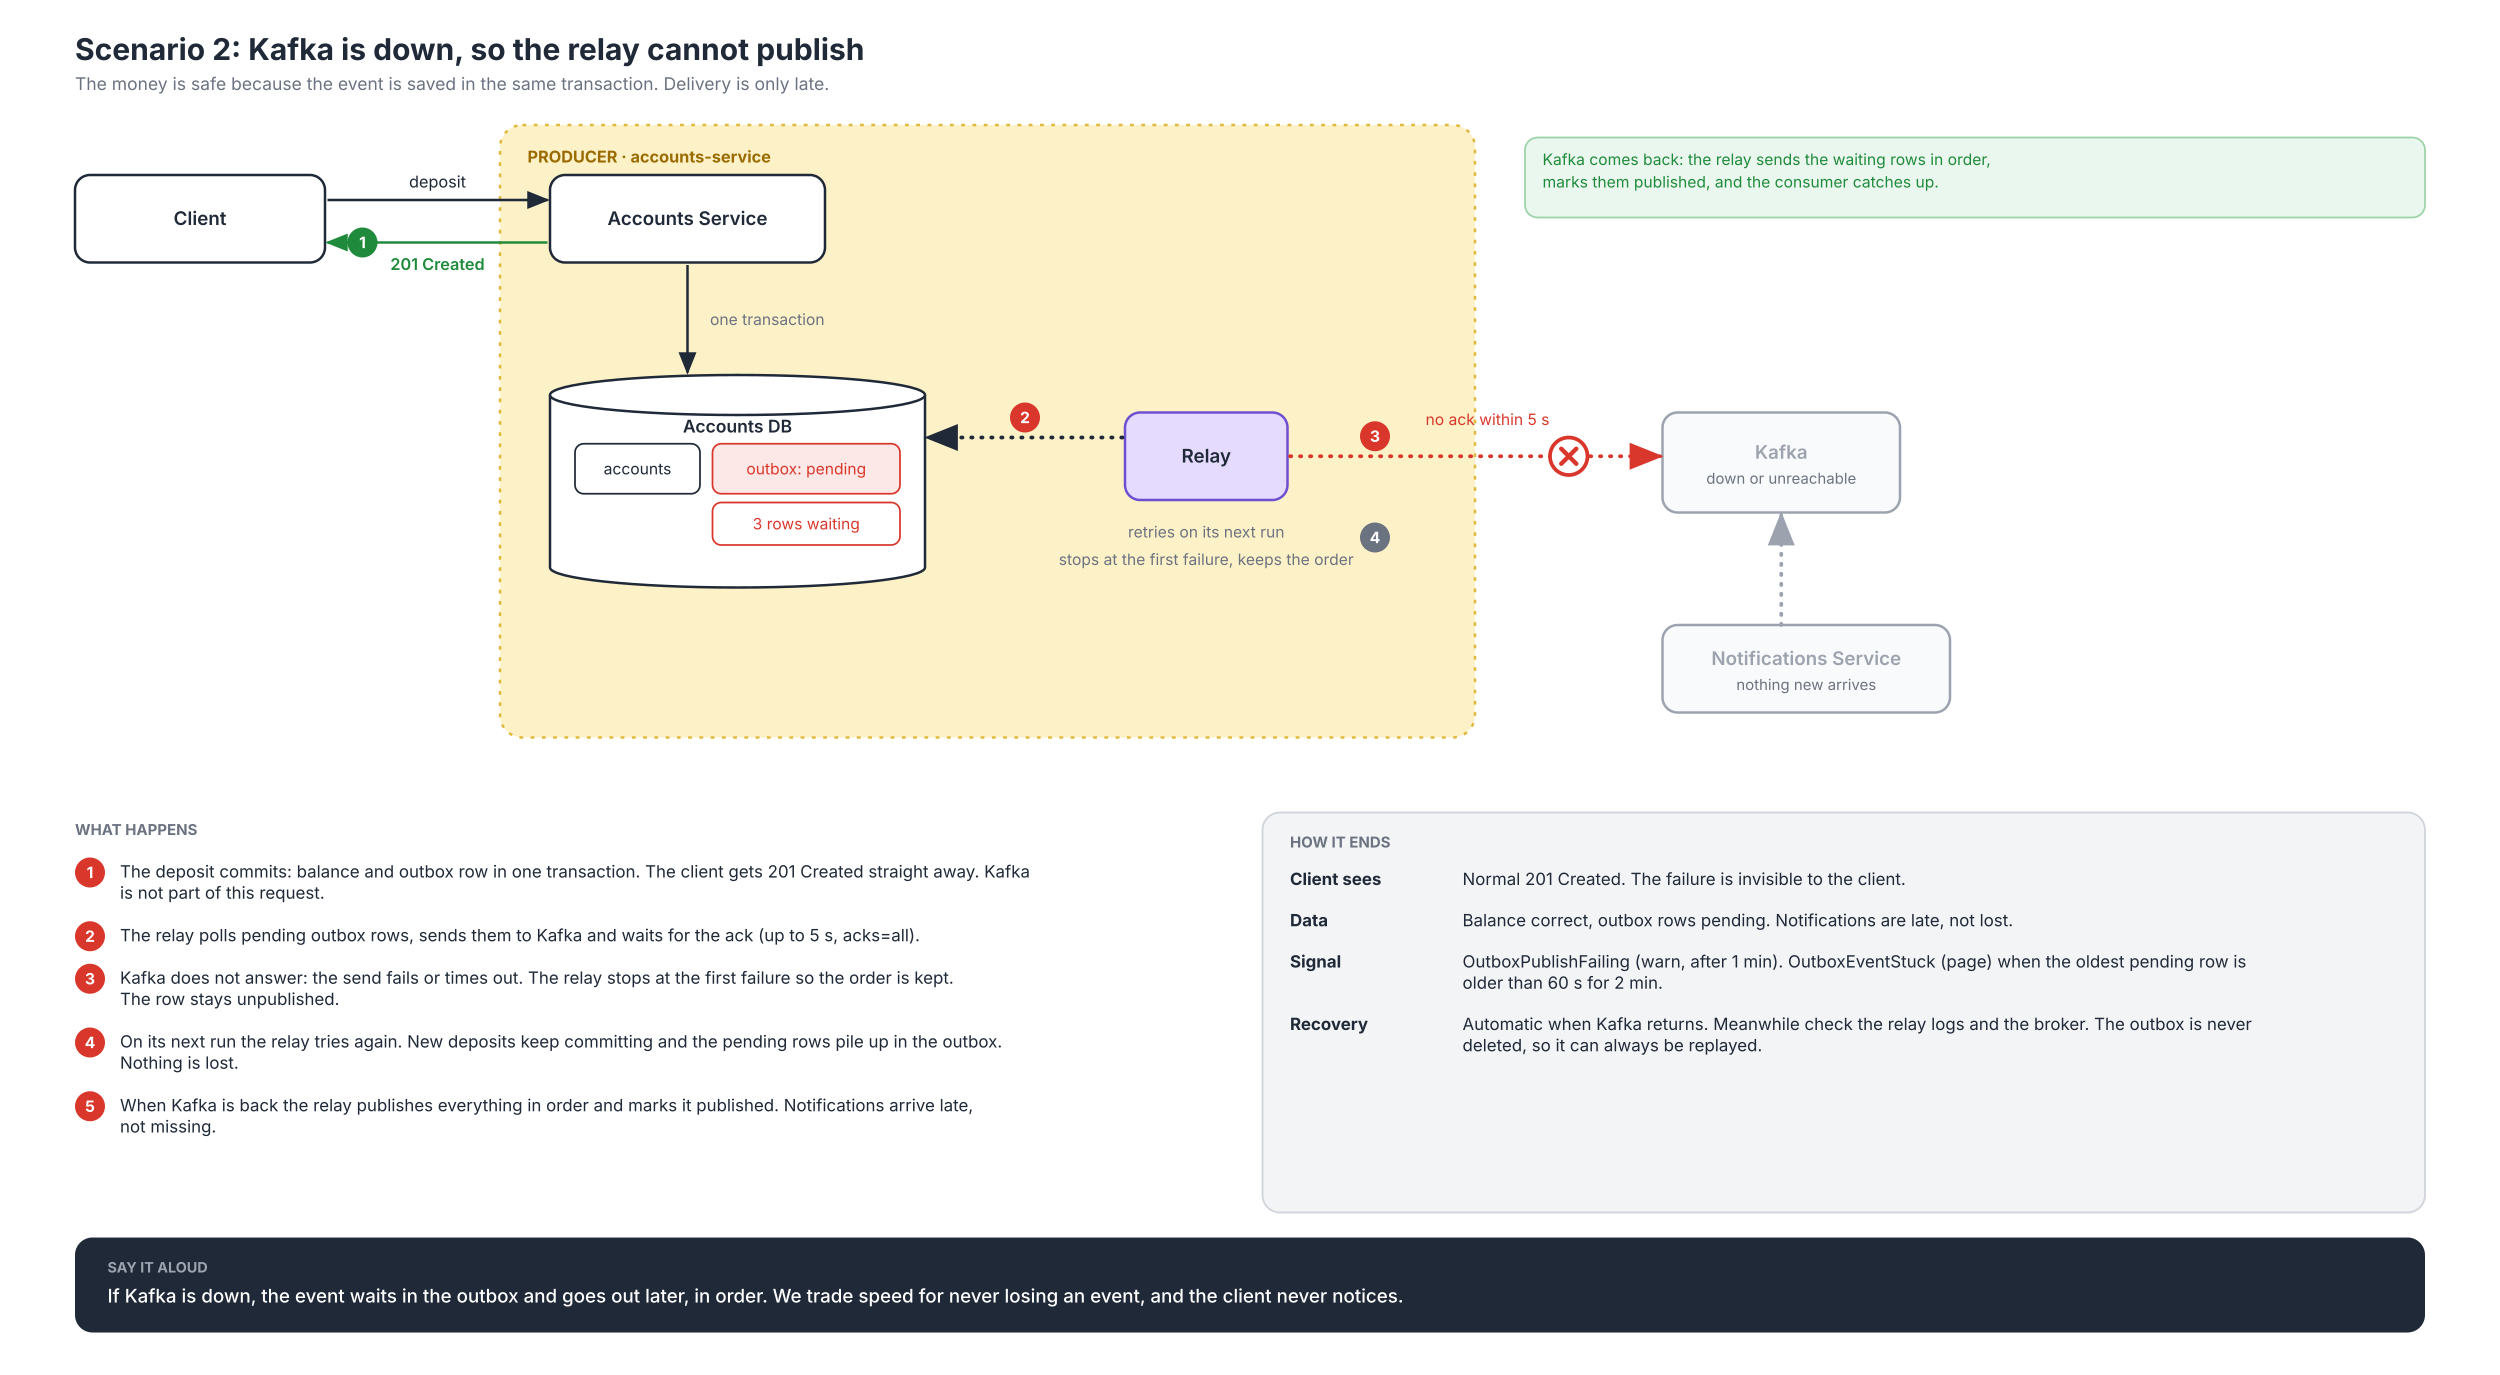
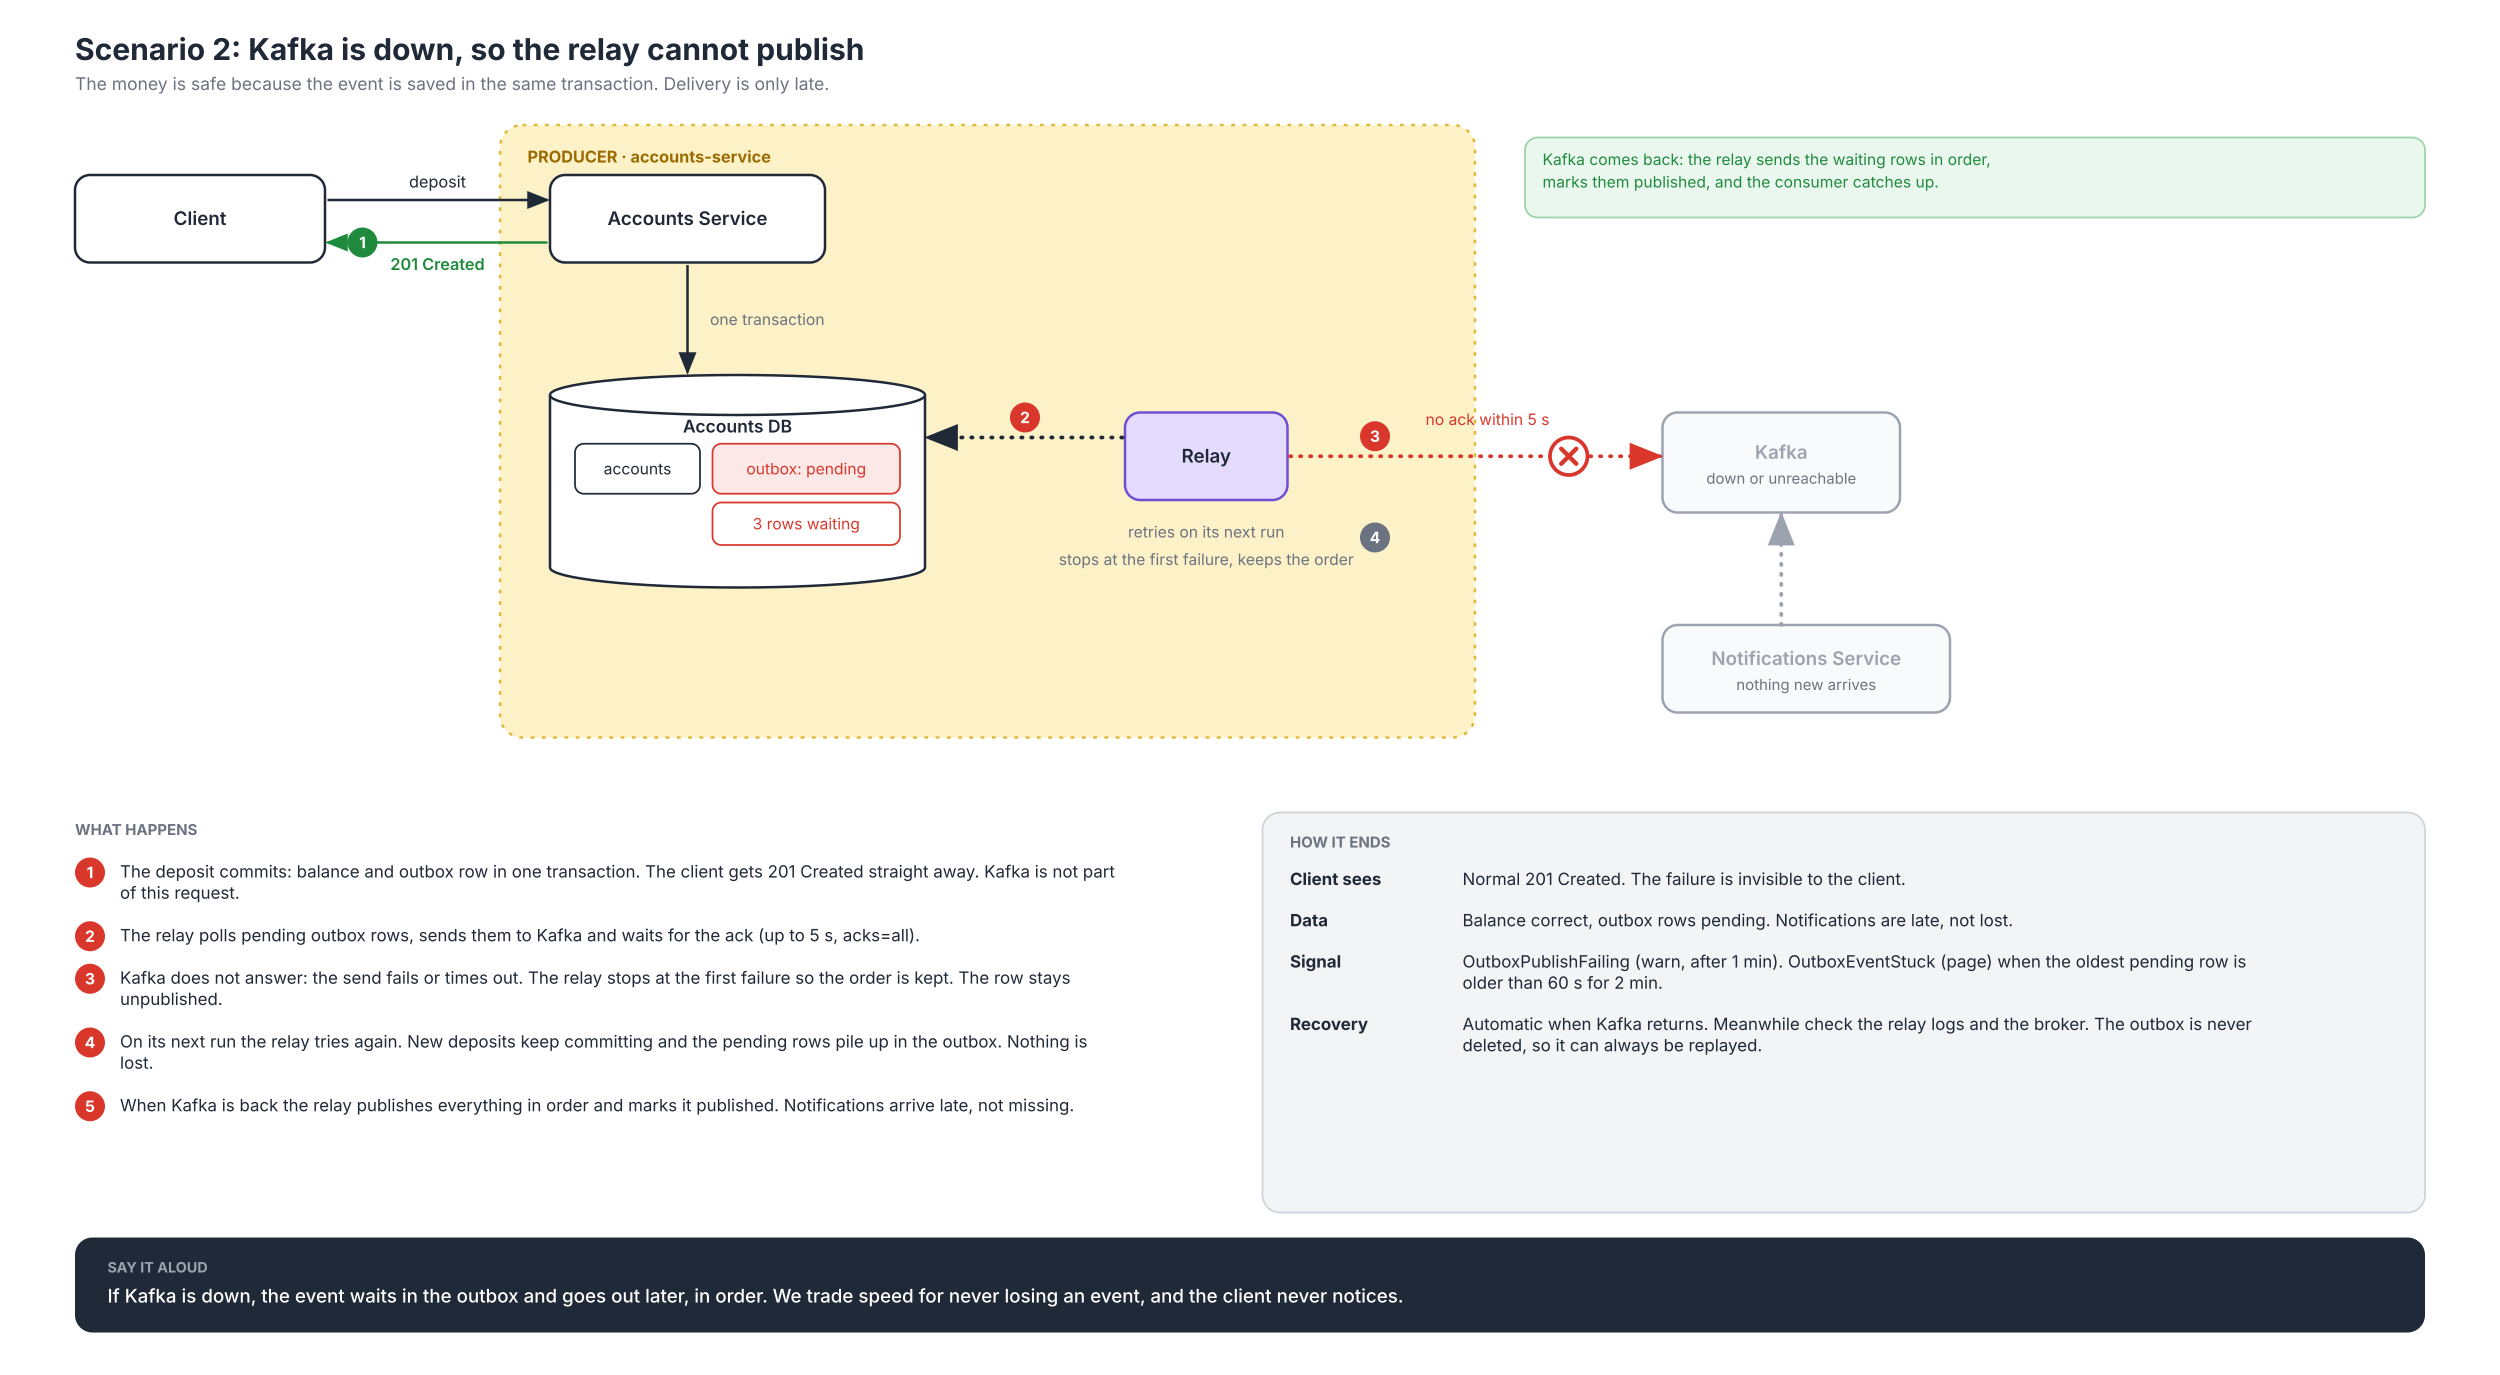
<svg xmlns="http://www.w3.org/2000/svg" width="2000" height="1100" viewBox="0 0 2000 1100" font-family="Inter,'Helvetica Neue',Arial,'Liberation Sans',sans-serif">
  <defs>
    <marker id="ahi" viewBox="0 0 10 10" refX="9" refY="5" markerWidth="9" markerHeight="9" orient="auto-start-reverse">
      <path d="M0,1 L10,5 L0,9 z" fill="#1f2937" />
    </marker>
    <marker id="ahr" viewBox="0 0 10 10" refX="9" refY="5" markerWidth="9" markerHeight="9" orient="auto-start-reverse">
      <path d="M0,1 L10,5 L0,9 z" fill="#d9372b" />
    </marker>
    <marker id="ahg" viewBox="0 0 10 10" refX="9" refY="5" markerWidth="9" markerHeight="9" orient="auto-start-reverse">
      <path d="M0,1 L10,5 L0,9 z" fill="#1f8a3b" />
    </marker>
    <marker id="ahm" viewBox="0 0 10 10" refX="9" refY="5" markerWidth="9" markerHeight="9" orient="auto-start-reverse">
      <path d="M0,1 L10,5 L0,9 z" fill="#9ca3af" />
    </marker>
  </defs>
  <rect width="2000" height="1100" fill="#fff" />
  <text x="60" y="48" text-anchor="start" font-size="24" font-weight="700" fill="#1f2937">Scenario 2: Kafka is down, so the relay cannot publish</text>
  <text x="60" y="72" text-anchor="start" font-size="14" font-weight="400" fill="#6b7280">The money is safe because the event is saved in the same transaction. Delivery is only late.</text>
  <rect x="400" y="100" width="780" height="490" rx="18" fill="#fdf1c7" stroke="#e0b93c" stroke-width="2" stroke-dasharray="3 6" />
  <text x="422" y="130" text-anchor="start" font-size="13" font-weight="700" fill="#9a6b00">PRODUCER · accounts-service</text>
  <rect x="60" y="140" width="200" height="70" rx="12" fill="#fff" stroke="#1f2937" stroke-width="2" />
  <text x="160.0" y="180.0" text-anchor="middle" font-size="15" font-weight="600" fill="#1f2937">Client</text>
  <rect x="440" y="140" width="220" height="70" rx="12" fill="#fff" stroke="#1f2937" stroke-width="2" />
  <text x="550.0" y="180.0" text-anchor="middle" font-size="15" font-weight="600" fill="#1f2937">Accounts Service</text>
  <polyline points="262,160 438,160" fill="none" stroke="#1f2937" stroke-width="2" marker-end="url(#ahi)" stroke-linejoin="round" />
  <text x="350" y="150" text-anchor="middle" font-size="13" font-weight="400" fill="#1f2937">deposit</text>
  <polyline points="438,194 262,194" fill="none" stroke="#1f8a3b" stroke-width="2" marker-end="url(#ahg)" stroke-linejoin="round" />
  <text x="350" y="216" text-anchor="middle" font-size="13" font-weight="600" fill="#1f8a3b">201 Created</text>
  <circle cx="290" cy="194" r="12" fill="#1f8a3b" />
  <text x="290" y="198.5" text-anchor="middle" font-size="12.5" font-weight="700" fill="#fff">1</text>
  <polyline points="550,212 550,298" fill="none" stroke="#1f2937" stroke-width="2" marker-end="url(#ahi)" stroke-linejoin="round" />
  <text x="568" y="260" text-anchor="start" font-size="12.5" font-weight="400" fill="#6b7280">one transaction</text>
  <path d="M440,316 v138 a150.0,16 0 0 0 300,0 v-138" fill="#fff" stroke="#1f2937" stroke-width="2" />
  <ellipse cx="590.0" cy="316" rx="150.0" ry="16" fill="#fff" stroke="#1f2937" stroke-width="2" />
  <text x="590.0" y="346" text-anchor="middle" font-size="14" font-weight="600" fill="#1f2937">Accounts DB</text>
  <rect x="460" y="355" width="100" height="40" rx="7" fill="#fff" stroke="#1f2937" stroke-width="1.4" />
  <text x="510.0" y="379.5" text-anchor="middle" font-size="12.5" font-weight="400" fill="#1f2937">accounts</text>
  <rect x="570" y="355" width="150" height="40" rx="7" fill="#fde8e8" stroke="#d9372b" stroke-width="1.4" />
  <text x="645.0" y="379.5" text-anchor="middle" font-size="12.5" font-weight="400" fill="#d9372b">outbox: pending</text>
  <rect x="570" y="402" width="150" height="34" rx="7" fill="#fff" stroke="#d9372b" stroke-width="1.4" />
  <text x="645.0" y="423.5" text-anchor="middle" font-size="12.5" font-weight="400" fill="#d9372b">3 rows waiting</text>
  <rect x="900" y="330" width="130" height="70" rx="12" fill="#e5dbff" stroke="#6d4fd1" stroke-width="2" />
  <text x="965.0" y="370.0" text-anchor="middle" font-size="15" font-weight="600" fill="#1f2937">Relay</text>
  <polyline points="898,350 742,350" fill="none" stroke="#1f2937" stroke-dasharray="1 7" stroke-linecap="round" stroke-width="3" marker-end="url(#ahi)" stroke-linejoin="round" />
  <circle cx="820" cy="334" r="12" fill="#d9372b" />
  <text x="820" y="338.5" text-anchor="middle" font-size="12.5" font-weight="700" fill="#fff">2</text>
  <rect x="1330" y="330" width="190" height="80" rx="12" fill="#f9fafb" stroke="#9ca3af" stroke-width="2" />
  <text x="1425.0" y="367.0" text-anchor="middle" font-size="15" font-weight="600" fill="#9ca3af">Kafka</text>
  <text x="1425.0" y="387.0" text-anchor="middle" font-size="12" font-weight="400" fill="#6b7280">down or unreachable</text>
  <polyline points="1032,365 1328,365" fill="none" stroke="#d9372b" stroke-dasharray="1 7" stroke-linecap="round" stroke-width="3" marker-end="url(#ahr)" stroke-linejoin="round" />
  <circle cx="1255" cy="365" r="15" fill="#fff" stroke="#d9372b" stroke-width="3" />
  <path d="M1249,359 L1261,371 M1261,359 L1249,371" stroke="#d9372b" stroke-width="3.5" stroke-linecap="round" />
  <circle cx="1100" cy="349" r="12" fill="#d9372b" />
  <text x="1100" y="353.5" text-anchor="middle" font-size="12.5" font-weight="700" fill="#fff">3</text>
  <text x="1190" y="340" text-anchor="middle" font-size="12.5" font-weight="400" fill="#d9372b">no ack within 5 s</text>
  <rect x="1330" y="500" width="230" height="70" rx="12" fill="#f9fafb" stroke="#9ca3af" stroke-width="2" />
  <text x="1445.0" y="532.0" text-anchor="middle" font-size="15" font-weight="600" fill="#9ca3af">Notifications Service</text>
  <text x="1445.0" y="552.0" text-anchor="middle" font-size="12" font-weight="400" fill="#6b7280">nothing new arrives</text>
  <polyline points="1425,500 1425,412" fill="none" stroke="#9ca3af" stroke-dasharray="1 7" stroke-linecap="round" stroke-width="3" marker-end="url(#ahm)" stroke-linejoin="round" />
  <text x="965" y="430" text-anchor="middle" font-size="12.5" font-weight="400" fill="#6b7280">retries on its next run</text>
  <circle cx="1100" cy="430" r="12" fill="#6b7280" />
  <text x="1100" y="434.5" text-anchor="middle" font-size="12.5" font-weight="700" fill="#fff">4</text>
  <text x="965" y="452" text-anchor="middle" font-size="12.5" font-weight="400" fill="#6b7280">stops at the first failure, keeps the order</text>
  <rect x="1220" y="110" width="720" height="64" rx="10" fill="#eaf7ee" stroke="#9bd3a8" stroke-width="1.4" />
  <text x="1234" y="132" text-anchor="start" font-size="12.5" font-weight="400" fill="#1f8a3b">Kafka comes back: the relay sends the waiting rows in order,</text>
  <text x="1234" y="150" text-anchor="start" font-size="12.5" font-weight="400" fill="#1f8a3b">marks them published, and the consumer catches up.</text>
  <text x="60" y="668" text-anchor="start" font-size="12" font-weight="700" fill="#6b7280">WHAT HAPPENS</text>
  <circle cx="72" cy="698" r="12" fill="#d9372b" />
  <text x="72" y="702.5" text-anchor="middle" font-size="12.5" font-weight="700" fill="#fff">1</text>
-   <text x="96" y="702" text-anchor="start" font-size="13.5" font-weight="400" fill="#1f2937">The deposit commits: balance and outbox row in one transaction. The client gets 201 Created straight away. Kafka</text>
-   <text x="96" y="719" text-anchor="start" font-size="13.5" font-weight="400" fill="#1f2937">is not part of this request.</text>
+   <text x="96" y="702" text-anchor="start" font-size="13.5" font-weight="400" fill="#1f2937">The deposit commits: balance and outbox row in one transaction. The client gets 201 Created straight away. Kafka is not part</text>
+   <text x="96" y="719" text-anchor="start" font-size="13.5" font-weight="400" fill="#1f2937">of this request.</text>
  <circle cx="72" cy="749" r="12" fill="#d9372b" />
  <text x="72" y="753.5" text-anchor="middle" font-size="12.5" font-weight="700" fill="#fff">2</text>
  <text x="96" y="753" text-anchor="start" font-size="13.5" font-weight="400" fill="#1f2937">The relay polls pending outbox rows, sends them to Kafka and waits for the ack (up to 5 s, acks=all).</text>
  <circle cx="72" cy="783" r="12" fill="#d9372b" />
  <text x="72" y="787.5" text-anchor="middle" font-size="12.5" font-weight="700" fill="#fff">3</text>
-   <text x="96" y="787" text-anchor="start" font-size="13.5" font-weight="400" fill="#1f2937">Kafka does not answer: the send fails or times out. The relay stops at the first failure so the order is kept.</text>
-   <text x="96" y="804" text-anchor="start" font-size="13.5" font-weight="400" fill="#1f2937">The row stays unpublished.</text>
+   <text x="96" y="787" text-anchor="start" font-size="13.5" font-weight="400" fill="#1f2937">Kafka does not answer: the send fails or times out. The relay stops at the first failure so the order is kept. The row stays</text>
+   <text x="96" y="804" text-anchor="start" font-size="13.5" font-weight="400" fill="#1f2937">unpublished.</text>
  <circle cx="72" cy="834" r="12" fill="#d9372b" />
  <text x="72" y="838.5" text-anchor="middle" font-size="12.5" font-weight="700" fill="#fff">4</text>
-   <text x="96" y="838" text-anchor="start" font-size="13.5" font-weight="400" fill="#1f2937">On its next run the relay tries again. New deposits keep committing and the pending rows pile up in the outbox.</text>
-   <text x="96" y="855" text-anchor="start" font-size="13.5" font-weight="400" fill="#1f2937">Nothing is lost.</text>
+   <text x="96" y="838" text-anchor="start" font-size="13.5" font-weight="400" fill="#1f2937">On its next run the relay tries again. New deposits keep committing and the pending rows pile up in the outbox. Nothing is</text>
+   <text x="96" y="855" text-anchor="start" font-size="13.5" font-weight="400" fill="#1f2937">lost.</text>
  <circle cx="72" cy="885" r="12" fill="#d9372b" />
  <text x="72" y="889.5" text-anchor="middle" font-size="12.5" font-weight="700" fill="#fff">5</text>
-   <text x="96" y="889" text-anchor="start" font-size="13.5" font-weight="400" fill="#1f2937">When Kafka is back the relay publishes everything in order and marks it published. Notifications arrive late,</text>
-   <text x="96" y="906" text-anchor="start" font-size="13.5" font-weight="400" fill="#1f2937">not missing.</text>
+   <text x="96" y="889" text-anchor="start" font-size="13.5" font-weight="400" fill="#1f2937">When Kafka is back the relay publishes everything in order and marks it published. Notifications arrive late, not missing.</text>
  <rect x="1010" y="650" width="930" height="320" rx="14" fill="#f3f4f6" stroke="#d1d5db" stroke-width="1.5" />
  <text x="1032" y="678" text-anchor="start" font-size="12" font-weight="700" fill="#6b7280">HOW IT ENDS</text>
  <text x="1032" y="708" text-anchor="start" font-size="13.5" font-weight="700" fill="#1f2937">Client sees</text>
  <text x="1170" y="708" text-anchor="start" font-size="13.5" font-weight="400" fill="#1f2937">Normal 201 Created. The failure is invisible to the client.</text>
  <text x="1032" y="741" text-anchor="start" font-size="13.5" font-weight="700" fill="#1f2937">Data</text>
  <text x="1170" y="741" text-anchor="start" font-size="13.5" font-weight="400" fill="#1f2937">Balance correct, outbox rows pending. Notifications are late, not lost.</text>
  <text x="1032" y="774" text-anchor="start" font-size="13.5" font-weight="700" fill="#1f2937">Signal</text>
  <text x="1170" y="774" text-anchor="start" font-size="13.5" font-weight="400" fill="#1f2937">OutboxPublishFailing (warn, after 1 min). OutboxEventStuck (page) when the oldest pending row is</text>
  <text x="1170" y="791" text-anchor="start" font-size="13.5" font-weight="400" fill="#1f2937">older than 60 s for 2 min.</text>
  <text x="1032" y="824" text-anchor="start" font-size="13.5" font-weight="700" fill="#1f2937">Recovery</text>
  <text x="1170" y="824" text-anchor="start" font-size="13.5" font-weight="400" fill="#1f2937">Automatic when Kafka returns. Meanwhile check the relay logs and the broker. The outbox is never</text>
  <text x="1170" y="841" text-anchor="start" font-size="13.5" font-weight="400" fill="#1f2937">deleted, so it can always be replayed.</text>
  <rect x="60" y="990" width="1880" height="76" rx="14" fill="#1f2937" />
  <text x="86" y="1018" text-anchor="start" font-size="11.5" font-weight="700" fill="#9ca3af">SAY IT ALOUD</text>
  <text x="86" y="1042" text-anchor="start" font-size="15" font-weight="500" fill="#fff">If Kafka is down, the event waits in the outbox and goes out later, in order. We trade speed for never losing an event, and the client never notices.</text>
</svg>
